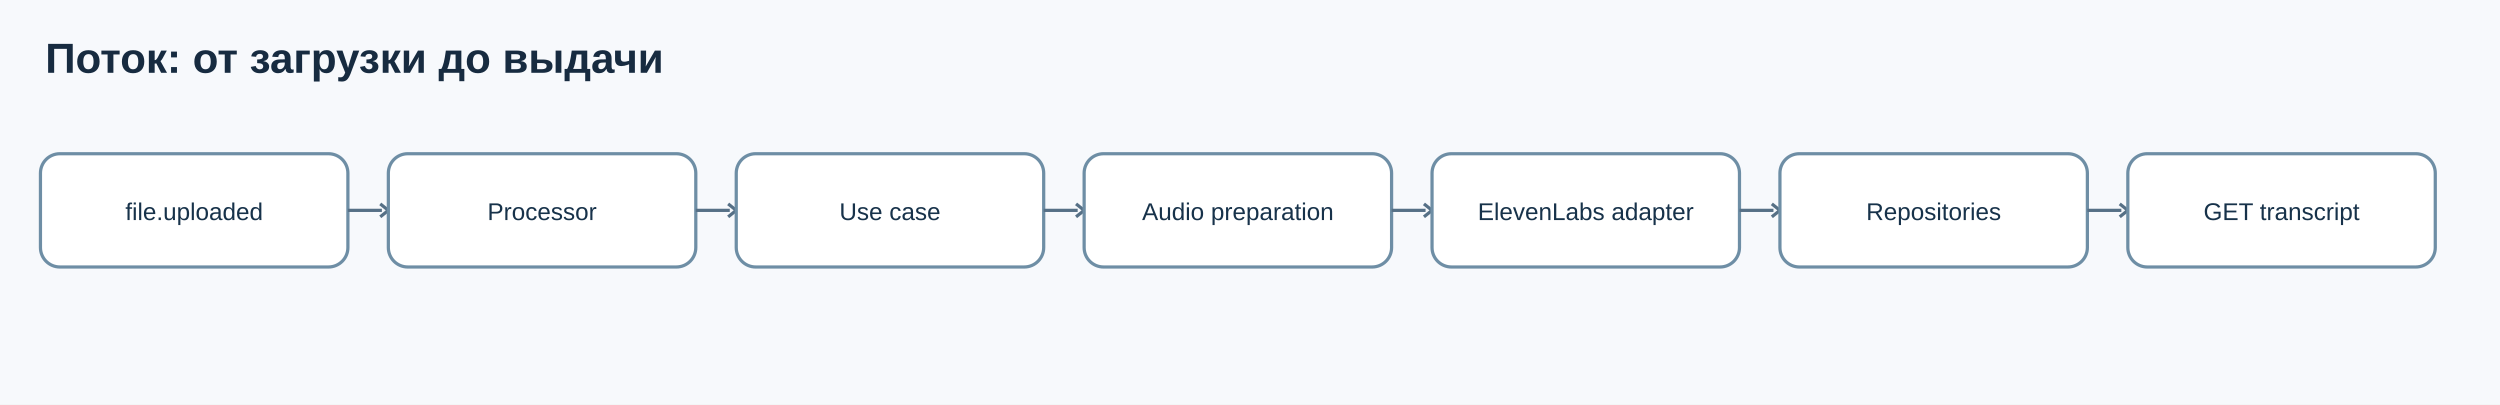
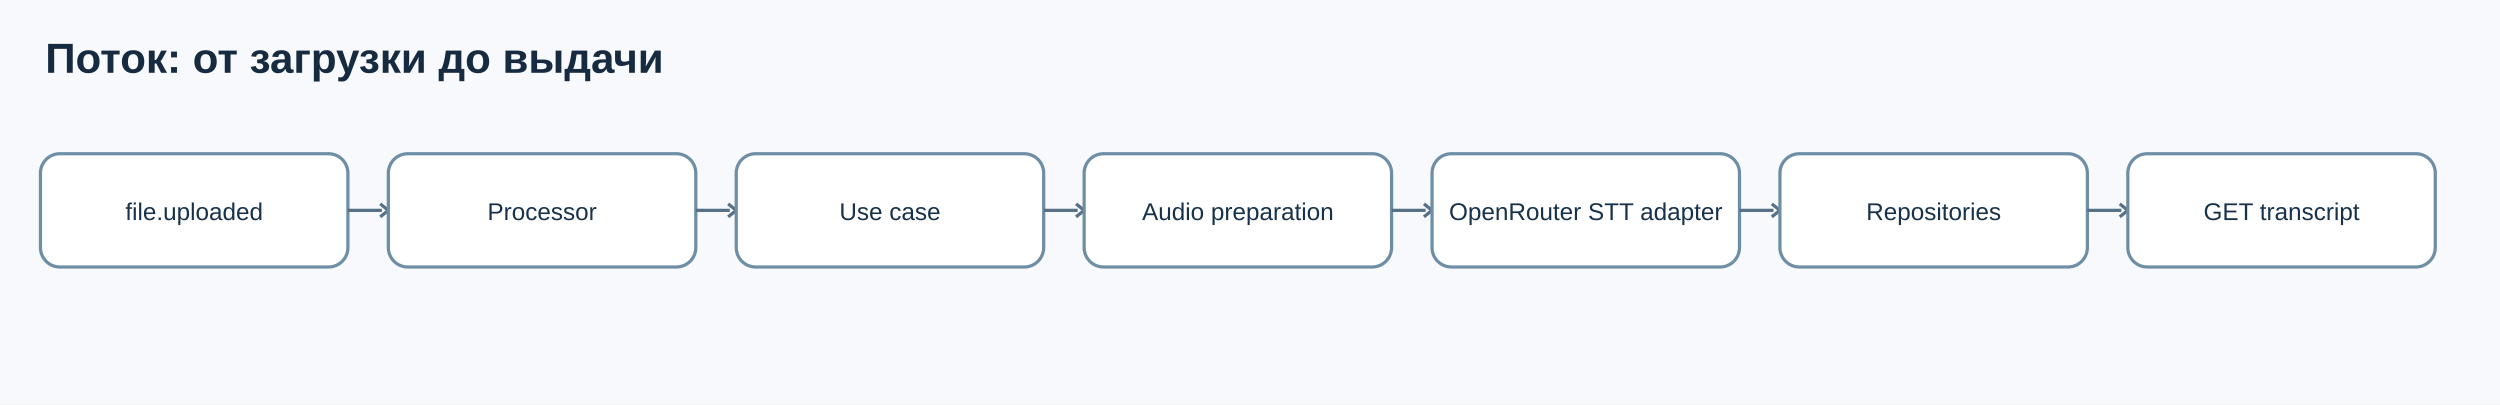
<svg xmlns="http://www.w3.org/2000/svg" viewBox="0 0 1545 250" role="img" aria-label="Поток: от загрузки до выдачи">
  <rect width="100%" height="100%" fill="#f7f9fc" />
  <text x="28" y="45" font-family="Arial,sans-serif" font-size="26" font-weight="700" fill="#172b40">Поток: от загрузки до выдачи</text>
  <rect x="25" y="95" width="190" height="70" rx="12" fill="white" stroke="#6e8ea5" stroke-width="2" />
  <text x="120" y="136" text-anchor="middle" font-family="Arial,sans-serif" font-size="15" fill="#17324a">file.uploaded</text>
  <path d="M215 130 H236" stroke="#567086" stroke-width="2" />
  <path d="M235 126 L240 130 L235 134" fill="none" stroke="#567086" stroke-width="2" />
  <rect x="240" y="95" width="190" height="70" rx="12" fill="white" stroke="#6e8ea5" stroke-width="2" />
  <text x="335" y="136" text-anchor="middle" font-family="Arial,sans-serif" font-size="15" fill="#17324a">Processor</text>
  <path d="M430 130 H451" stroke="#567086" stroke-width="2" />
  <path d="M450 126 L455 130 L450 134" fill="none" stroke="#567086" stroke-width="2" />
  <rect x="455" y="95" width="190" height="70" rx="12" fill="white" stroke="#6e8ea5" stroke-width="2" />
  <text x="550" y="136" text-anchor="middle" font-family="Arial,sans-serif" font-size="15" fill="#17324a">Use case</text>
  <path d="M645 130 H666" stroke="#567086" stroke-width="2" />
  <path d="M665 126 L670 130 L665 134" fill="none" stroke="#567086" stroke-width="2" />
  <rect x="670" y="95" width="190" height="70" rx="12" fill="white" stroke="#6e8ea5" stroke-width="2" />
  <text x="765" y="136" text-anchor="middle" font-family="Arial,sans-serif" font-size="15" fill="#17324a">Audio preparation</text>
  <path d="M860 130 H881" stroke="#567086" stroke-width="2" />
  <path d="M880 126 L885 130 L880 134" fill="none" stroke="#567086" stroke-width="2" />
  <rect x="885" y="95" width="190" height="70" rx="12" fill="white" stroke="#6e8ea5" stroke-width="2" />
-   <text x="980" y="136" text-anchor="middle" font-family="Arial,sans-serif" font-size="15" fill="#17324a">ElevenLabs adapter</text>
+   <text x="980" y="136" text-anchor="middle" font-family="Arial,sans-serif" font-size="15" fill="#17324a">OpenRouter STT adapter</text>
  <path d="M1075 130 H1096" stroke="#567086" stroke-width="2" />
  <path d="M1095 126 L1100 130 L1095 134" fill="none" stroke="#567086" stroke-width="2" />
  <rect x="1100" y="95" width="190" height="70" rx="12" fill="white" stroke="#6e8ea5" stroke-width="2" />
  <text x="1195" y="136" text-anchor="middle" font-family="Arial,sans-serif" font-size="15" fill="#17324a">Repositories</text>
  <path d="M1290 130 H1311" stroke="#567086" stroke-width="2" />
  <path d="M1310 126 L1315 130 L1310 134" fill="none" stroke="#567086" stroke-width="2" />
  <rect x="1315" y="95" width="190" height="70" rx="12" fill="white" stroke="#6e8ea5" stroke-width="2" />
  <text x="1410" y="136" text-anchor="middle" font-family="Arial,sans-serif" font-size="15" fill="#17324a">GET transcript</text>
</svg>
